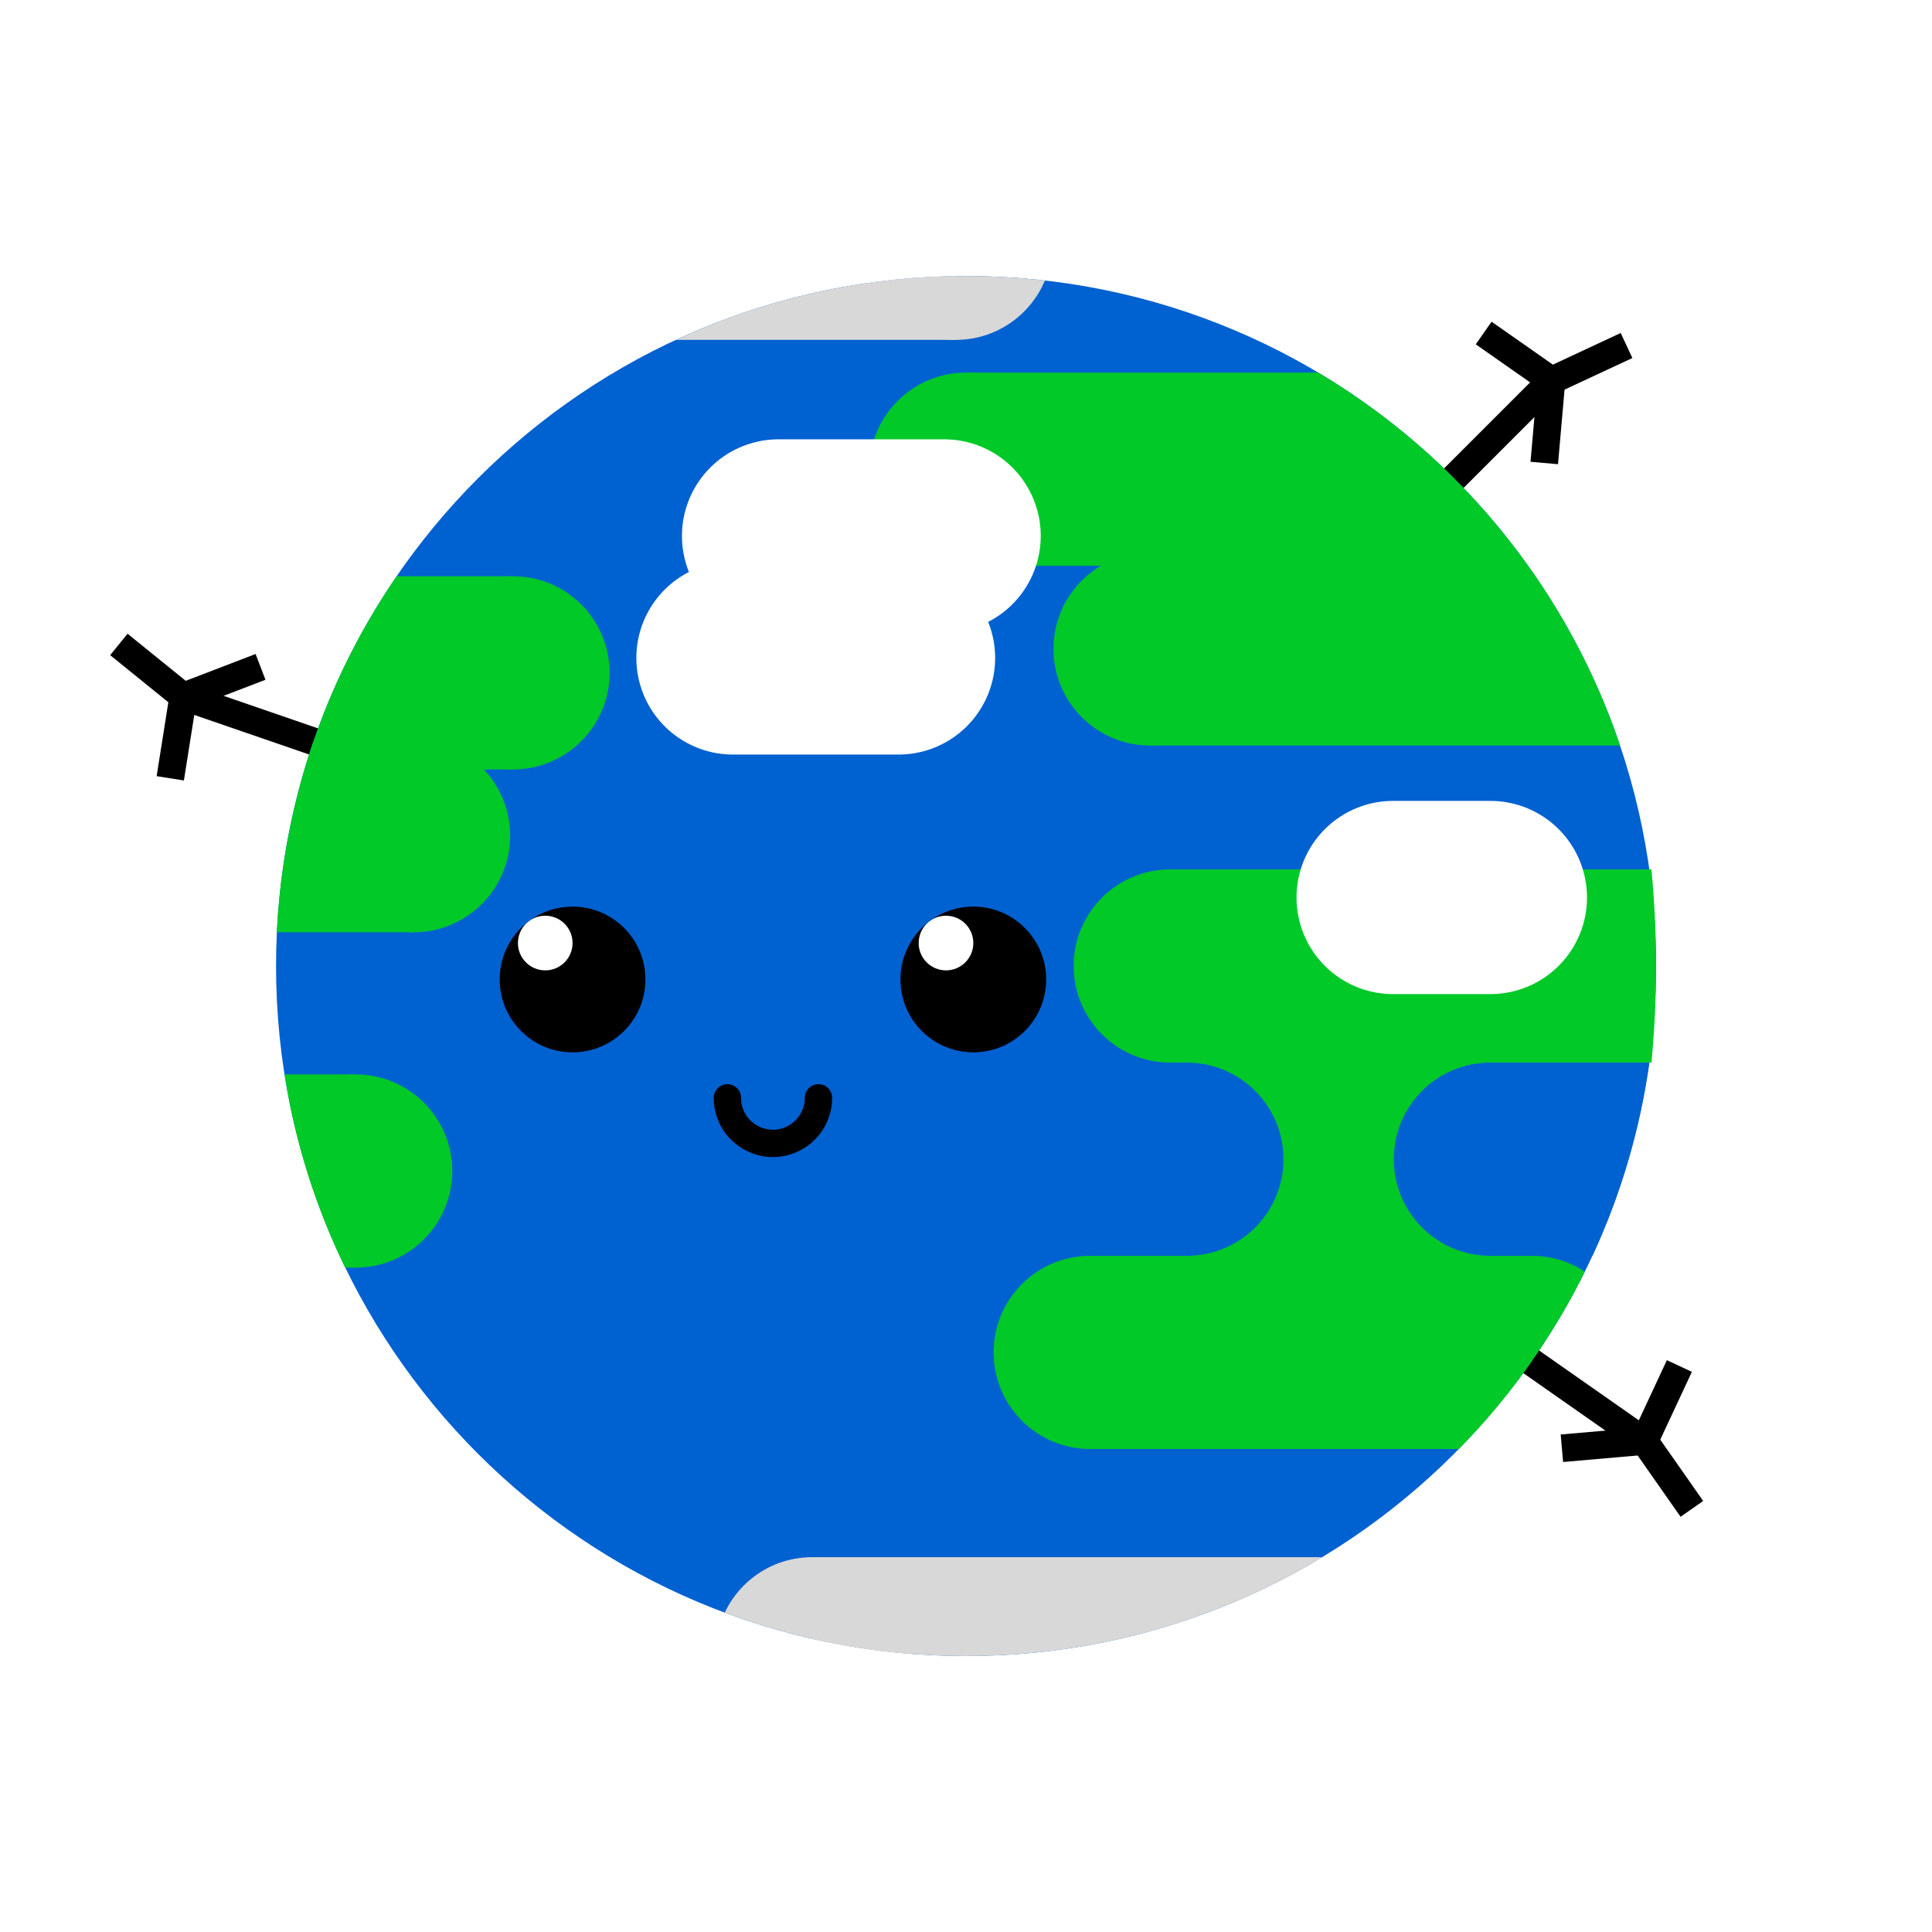
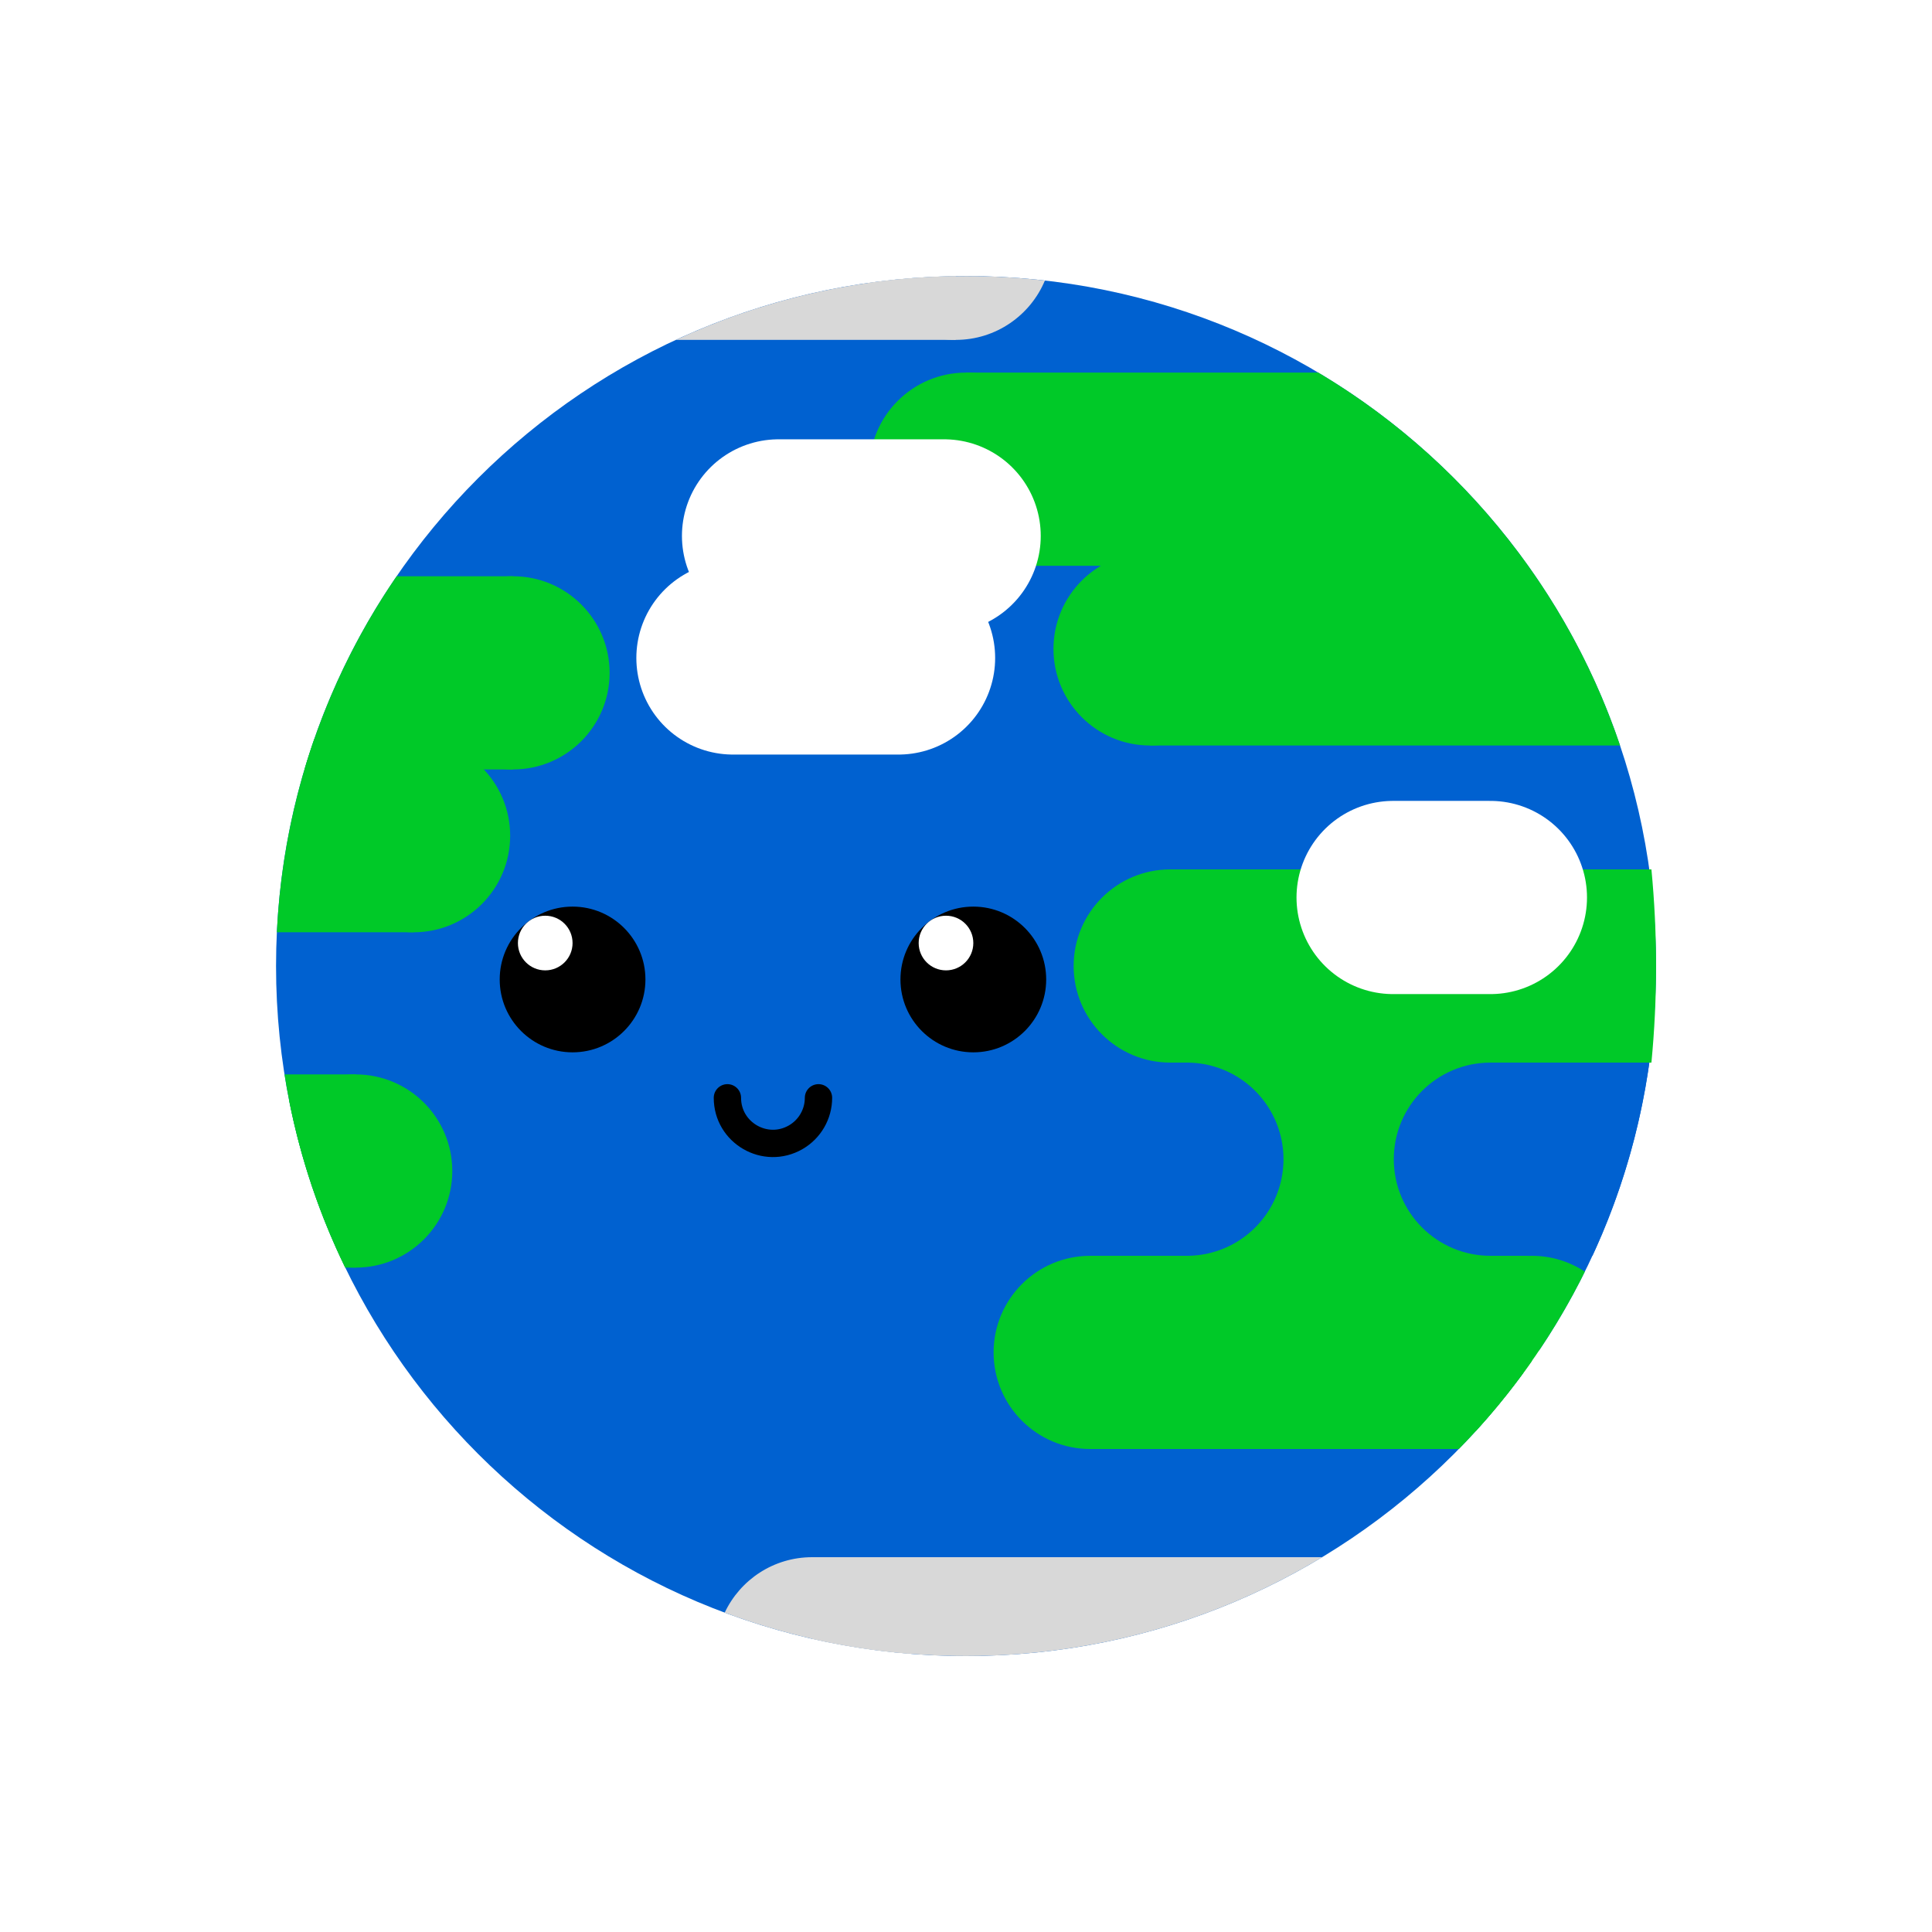
<svg xmlns="http://www.w3.org/2000/svg" xmlns:ns1="https://boxy-svg.com" viewBox="0 0 70 70" width="70px" height="70px">
  <defs>
    <ns1:grid x="0" y="0" width="5" height="5" />
  </defs>
  <g transform="matrix(0.707106, 0.707107, -0.707107, 0.707106, 35, -14.49747)">
-     <line style="stroke: rgb(0, 0, 0);" x1="35" y1="5" x2="35" y2="15" />
-     <line style="stroke: rgb(0, 0, 0);" x1="35.513" y1="2.09" x2="35.513" y2="5.09" transform="matrix(0.939693, 0.34202, -0.34202, 0.939693, 3.369544, -11.92965)" />
-     <line style="stroke: rgb(0, 0, 0);" x1="35.964" y1="4.649" x2="35.964" y2="7.649" transform="matrix(-0.766045, 0.642787, -0.642787, -0.766045, 67.46654, -12.25778)" />
-     <line style="stroke: rgb(0, 0, 0);" x1="33.523" y1="3.76" x2="33.523" y2="6.76" transform="matrix(-0.173648, -0.984808, 0.984808, -0.173648, 34.16411, 39.1871)" />
+     <line x1="35" y1="5" x2="35" y2="15" style="stroke: rgb(255, 255, 255);" />
+     <line x1="35.513" y1="2.09" x2="35.513" y2="5.09" transform="matrix(0.939693, 0.34202, -0.34202, 0.939693, 3.369544, -11.92965)" style="stroke: rgb(255, 255, 255);" />
+     <line x1="35.964" y1="4.649" x2="35.964" y2="7.649" transform="matrix(-0.766045, 0.642787, -0.642787, -0.766045, 67.46654, -12.25778)" style="stroke: rgb(255, 255, 255);" />
+     <line x1="33.523" y1="3.76" x2="33.523" y2="6.76" transform="matrix(-0.173648, -0.984808, 0.984808, -0.173648, 34.16411, 39.1871)" style="stroke: rgb(255, 255, 255);" />
  </g>
  <g transform="matrix(0.325568, -0.945518, 0.945518, 0.325568, -9.483709, 56.70253)">
-     <line style="stroke: rgb(0, 0, 0);" x1="35" y1="5" x2="35" y2="15" />
-     <line style="stroke: rgb(0, 0, 0);" x1="35.513" y1="2.09" x2="35.513" y2="5.09" transform="matrix(0.939693, 0.34202, -0.34202, 0.939693, 3.369544, -11.92965)" />
-     <line style="stroke: rgb(0, 0, 0);" x1="35.964" y1="4.649" x2="35.964" y2="7.649" transform="matrix(-0.766045, 0.642787, -0.642787, -0.766045, 67.46654, -12.25778)" />
-     <line style="stroke: rgb(0, 0, 0);" x1="33.523" y1="3.76" x2="33.523" y2="6.76" transform="matrix(-0.173648, -0.984808, 0.984808, -0.173648, 34.16411, 39.1871)" />
+     <line x1="35" y1="5" x2="35" y2="15" style="stroke: rgb(255, 255, 255);" />
+     <line x1="35.513" y1="2.09" x2="35.513" y2="5.09" transform="matrix(0.939693, 0.34202, -0.34202, 0.939693, 3.369544, -11.92965)" style="stroke: rgb(255, 255, 255);" />
+     <line x1="35.964" y1="4.649" x2="35.964" y2="7.649" transform="matrix(-0.766045, 0.642787, -0.642787, -0.766045, 67.46654, -12.25778)" style="stroke: rgb(255, 255, 255);" />
+     <line x1="33.523" y1="3.76" x2="33.523" y2="6.76" transform="matrix(-0.173648, -0.984808, 0.984808, -0.173648, 34.16411, 39.1871)" style="stroke: rgb(255, 255, 255);" />
  </g>
  <ellipse transform="matrix(1, 0.000066, -0.000066, 1, 19.14811, 28.0426)" cx="15.854" cy="6.958" rx="25" ry="25" style="fill: rgb(0, 97, 208);" />
  <rect x="43" y="37.866" width="11.475" height="9.169" style="fill: rgb(0, 201, 40);" />
  <line style="fill: rgb(3, 226, 10); stroke-linecap: round; stroke-width: 7; stroke: rgb(0, 97, 208);" x1="27.003" y1="42" x2="43.003" y2="42" ns1:origin="0 0" />
  <path d="M 34.628 12.315 L 24.485 12.315 C 27.575 10.88 31.009 10.058 34.628 10.005 Z" style="fill: rgb(216, 216, 216);" />
  <path d="M 34.628 12.315 C 33.208 12.315 31.986 11.469 31.437 10.254 C 32.601 10.088 33.792 10.002 35.003 10.002 C 35.969 10.002 36.922 10.057 37.859 10.164 C 37.331 11.427 36.083 12.315 34.628 12.315 Z" style="fill: rgb(216, 216, 216);" />
  <path d="M 29.425 56.42 C 31.357 56.42 32.923 57.985 32.925 59.917 C 30.597 59.726 28.36 59.215 26.257 58.43 C 26.817 57.242 28.025 56.42 29.425 56.42 Z" style="fill: rgb(216, 216, 216);" />
  <path d="M 29.425 56.42 L 47.903 56.42 C 44.136 58.694 39.721 60.002 35 60.002 C 33.084 60.002 31.218 59.786 29.425 59.378 Z" style="fill: rgb(216, 216, 216);" />
  <ellipse transform="matrix(1, -0.000001, 0.000002, 1, -9.967079, -10.75957)" cx="44.967" cy="27.76" rx="3.5" ry="3.5" style="fill: rgb(0, 201, 40);" />
  <path d="M 35 13.5 L 47.763 13.5 C 50.58 15.175 53.039 17.388 55 19.997 L 55 20.5 L 35 20.5 Z" style="fill: rgb(0, 201, 40);" />
  <ellipse transform="matrix(1, -0.000001, 0.000002, 1, -3.297779, -4.249197)" cx="44.967" cy="27.76" rx="3.5" ry="3.5" style="fill: rgb(0, 201, 40);" />
  <path d="M 41.67 20.011 L 55.011 20.011 C 56.588 22.112 57.841 24.47 58.698 27.011 L 41.67 27.011 Z" style="fill: rgb(0, 201, 40);" />
  <path d="M 18.587 20.878 L 18.587 27.878 L 11.032 27.878 C 11.78 25.355 12.916 22.999 14.371 20.878 Z" style="fill: rgb(0, 201, 40);" />
  <ellipse transform="matrix(1, -0.000001, 0.000002, 1, -26.37968, -3.381461)" cx="44.967" cy="27.76" rx="3.5" ry="3.5" style="fill: rgb(0, 201, 40);" />
  <path d="M 14.984 26.778 L 14.984 33.778 L 10.031 33.778 C 10.149 31.336 10.617 28.987 11.386 26.778 Z" style="fill: rgb(0, 201, 40);" />
  <ellipse transform="matrix(1, -0.000001, 0.000002, 1, -29.98295, 2.519195)" cx="44.967" cy="27.76" rx="3.5" ry="3.5" style="fill: rgb(0, 201, 40);" />
  <path d="M 12.888 38.928 L 12.888 45.928 L 12.51 45.928 C 11.451 43.753 10.699 41.4 10.309 38.928 Z" style="fill: rgb(0, 201, 40);" />
  <path d="M 16.387 42.428 C 16.387 44.361 14.82 45.928 12.887 45.928 C 12.756 45.928 12.627 45.921 12.499 45.907 C 11.584 44.021 10.898 42.002 10.479 39.888 C 11.107 39.293 11.954 38.928 12.887 38.928 C 14.82 38.928 16.387 40.495 16.387 42.428 Z" style="fill: rgb(0, 201, 40);" />
  <ellipse transform="matrix(1, -0.000001, 0.000002, 1, 9.032925, 14.24024)" cx="44.967" cy="27.76" rx="3.5" ry="3.5" style="fill: rgb(0, 97, 208);" />
  <path d="M 54 38.5 L 59.759 38.5 C 59.414 40.967 58.708 43.319 57.697 45.5 L 54 45.5 Z" style="fill: rgb(0, 97, 208);" />
  <ellipse transform="matrix(1, -0.000001, 0.000001, 1.000001, -2.567032, 7.240026)" cx="44.967" cy="27.76" rx="3.5" ry="3.5" style="fill: rgb(0, 201, 40);" />
  <path d="M 42.402 31.5 L 59.834 31.5 C 59.944 32.645 60.002 33.814 60.002 35.003 C 60.002 36.19 59.944 37.357 59.834 38.5 L 42.402 38.5 Z" style="fill: rgb(0, 201, 40);" />
  <g transform="matrix(-0.573577, 0.819151, -0.819151, -0.573577, 83.74978, 26.40914)">
-     <line style="stroke: rgb(0, 0, 0);" x1="35" y1="5" x2="35" y2="15" />
-     <line style="stroke: rgb(0, 0, 0);" x1="35.513" y1="2.09" x2="35.513" y2="5.09" transform="matrix(0.939693, 0.34202, -0.34202, 0.939693, 3.369544, -11.92965)" />
-     <line style="stroke: rgb(0, 0, 0);" x1="35.964" y1="4.649" x2="35.964" y2="7.649" transform="matrix(-0.766045, 0.642787, -0.642787, -0.766045, 67.46654, -12.25778)" />
-     <line style="stroke: rgb(0, 0, 0);" x1="33.523" y1="3.76" x2="33.523" y2="6.76" transform="matrix(-0.173648, -0.984808, 0.984808, -0.173648, 34.16411, 39.1871)" />
+     <line x1="35" y1="5" x2="35" y2="15" style="stroke: rgb(255, 255, 255);" />
+     <line x1="35.513" y1="2.09" x2="35.513" y2="5.09" transform="matrix(0.939693, 0.34202, -0.34202, 0.939693, 3.369544, -11.92965)" style="stroke: rgb(255, 255, 255);" />
+     <line x1="35.964" y1="4.649" x2="35.964" y2="7.649" transform="matrix(-0.766045, 0.642787, -0.642787, -0.766045, 67.46654, -12.25778)" style="stroke: rgb(255, 255, 255);" />
+     <line x1="33.523" y1="3.76" x2="33.523" y2="6.76" transform="matrix(-0.173648, -0.984808, 0.984808, -0.173648, 34.16411, 39.1871)" style="stroke: rgb(255, 255, 255);" />
  </g>
  <line style="stroke-linecap: round; stroke-width: 7; fill: rgb(255, 255, 255); stroke: rgb(255, 255, 255);" x1="26.556" y1="23.839" x2="32.556" y2="23.839" ns1:origin="0 0" />
  <line style="stroke-linecap: round; stroke-width: 7; stroke: rgb(255, 255, 255); fill: rgb(0, 201, 40);" x1="28.208" y1="19.417" x2="34.208" y2="19.417" ns1:origin="0 0" />
  <line style="stroke-linecap: round; stroke-width: 7; fill: rgb(255, 255, 255); stroke: rgb(255, 255, 255);" x1="50.475" y1="32.518" x2="54" y2="32.518" ns1:origin="0 0" />
  <g transform="matrix(0.066001, 0, 0, 0.066001, 25.22248, 33.95663)">
    <path style="paint-order: stroke; fill: rgba(0, 0, 0, 0); stroke-linecap: round; stroke-width: 15; stroke: rgb(0, 0, 0);" d="M 17.162 88.167 C 17.162 107.413 37.995 119.441 54.662 109.818 C 62.397 105.352 67.162 97.099 67.162 88.167" />
    <ellipse transform="matrix(1.000001, -0.000022, 0.000021, 1, -854.2659, -428.3007)" cx="1006.417" cy="451.528" rx="40" ry="40" />
    <ellipse transform="matrix(1, -0.000017, 0.000018, 1, -240.2495, -166.11)" cx="377.405" cy="169.323" rx="15" ry="15" style="fill: rgb(255, 255, 255);" />
    <ellipse transform="matrix(1.000001, -0.000021, 0.00002, 1, -1074.265, -428.3023)" cx="1006.419" cy="451.527" rx="40" ry="40" />
    <ellipse transform="matrix(1, -0.000019, 0.000021, 1, -460.2492, -166.1095)" cx="377.406" cy="169.323" rx="15" ry="15" style="fill: rgb(255, 255, 255);" />
  </g>
  <ellipse transform="matrix(1, -0.000001, 0.000001, 1, -5.467087, 21.24037)" cx="44.967" cy="27.76" rx="3.5" ry="3.5" style="fill: rgb(0, 201, 40);" />
  <path d="M 39.502 45.5 L 55.35 45.5 C 55.45 46.645 55.502 47.814 55.502 49.003 C 55.502 49.107 55.502 49.212 55.501 49.316 C 54.708 50.45 53.823 51.515 52.857 52.5 L 39.502 52.5 Z" style="fill: rgb(0, 201, 40);" />
  <path d="M 52 49 C 52 47.067 53.567 45.5 55.5 45.5 C 56.21 45.5 56.87 45.711 57.422 46.075 C 56.377 48.186 55.042 50.129 53.47 51.852 C 52.58 51.217 52 50.176 52 49 Z" style="fill: rgb(0, 201, 40);" />
</svg>
